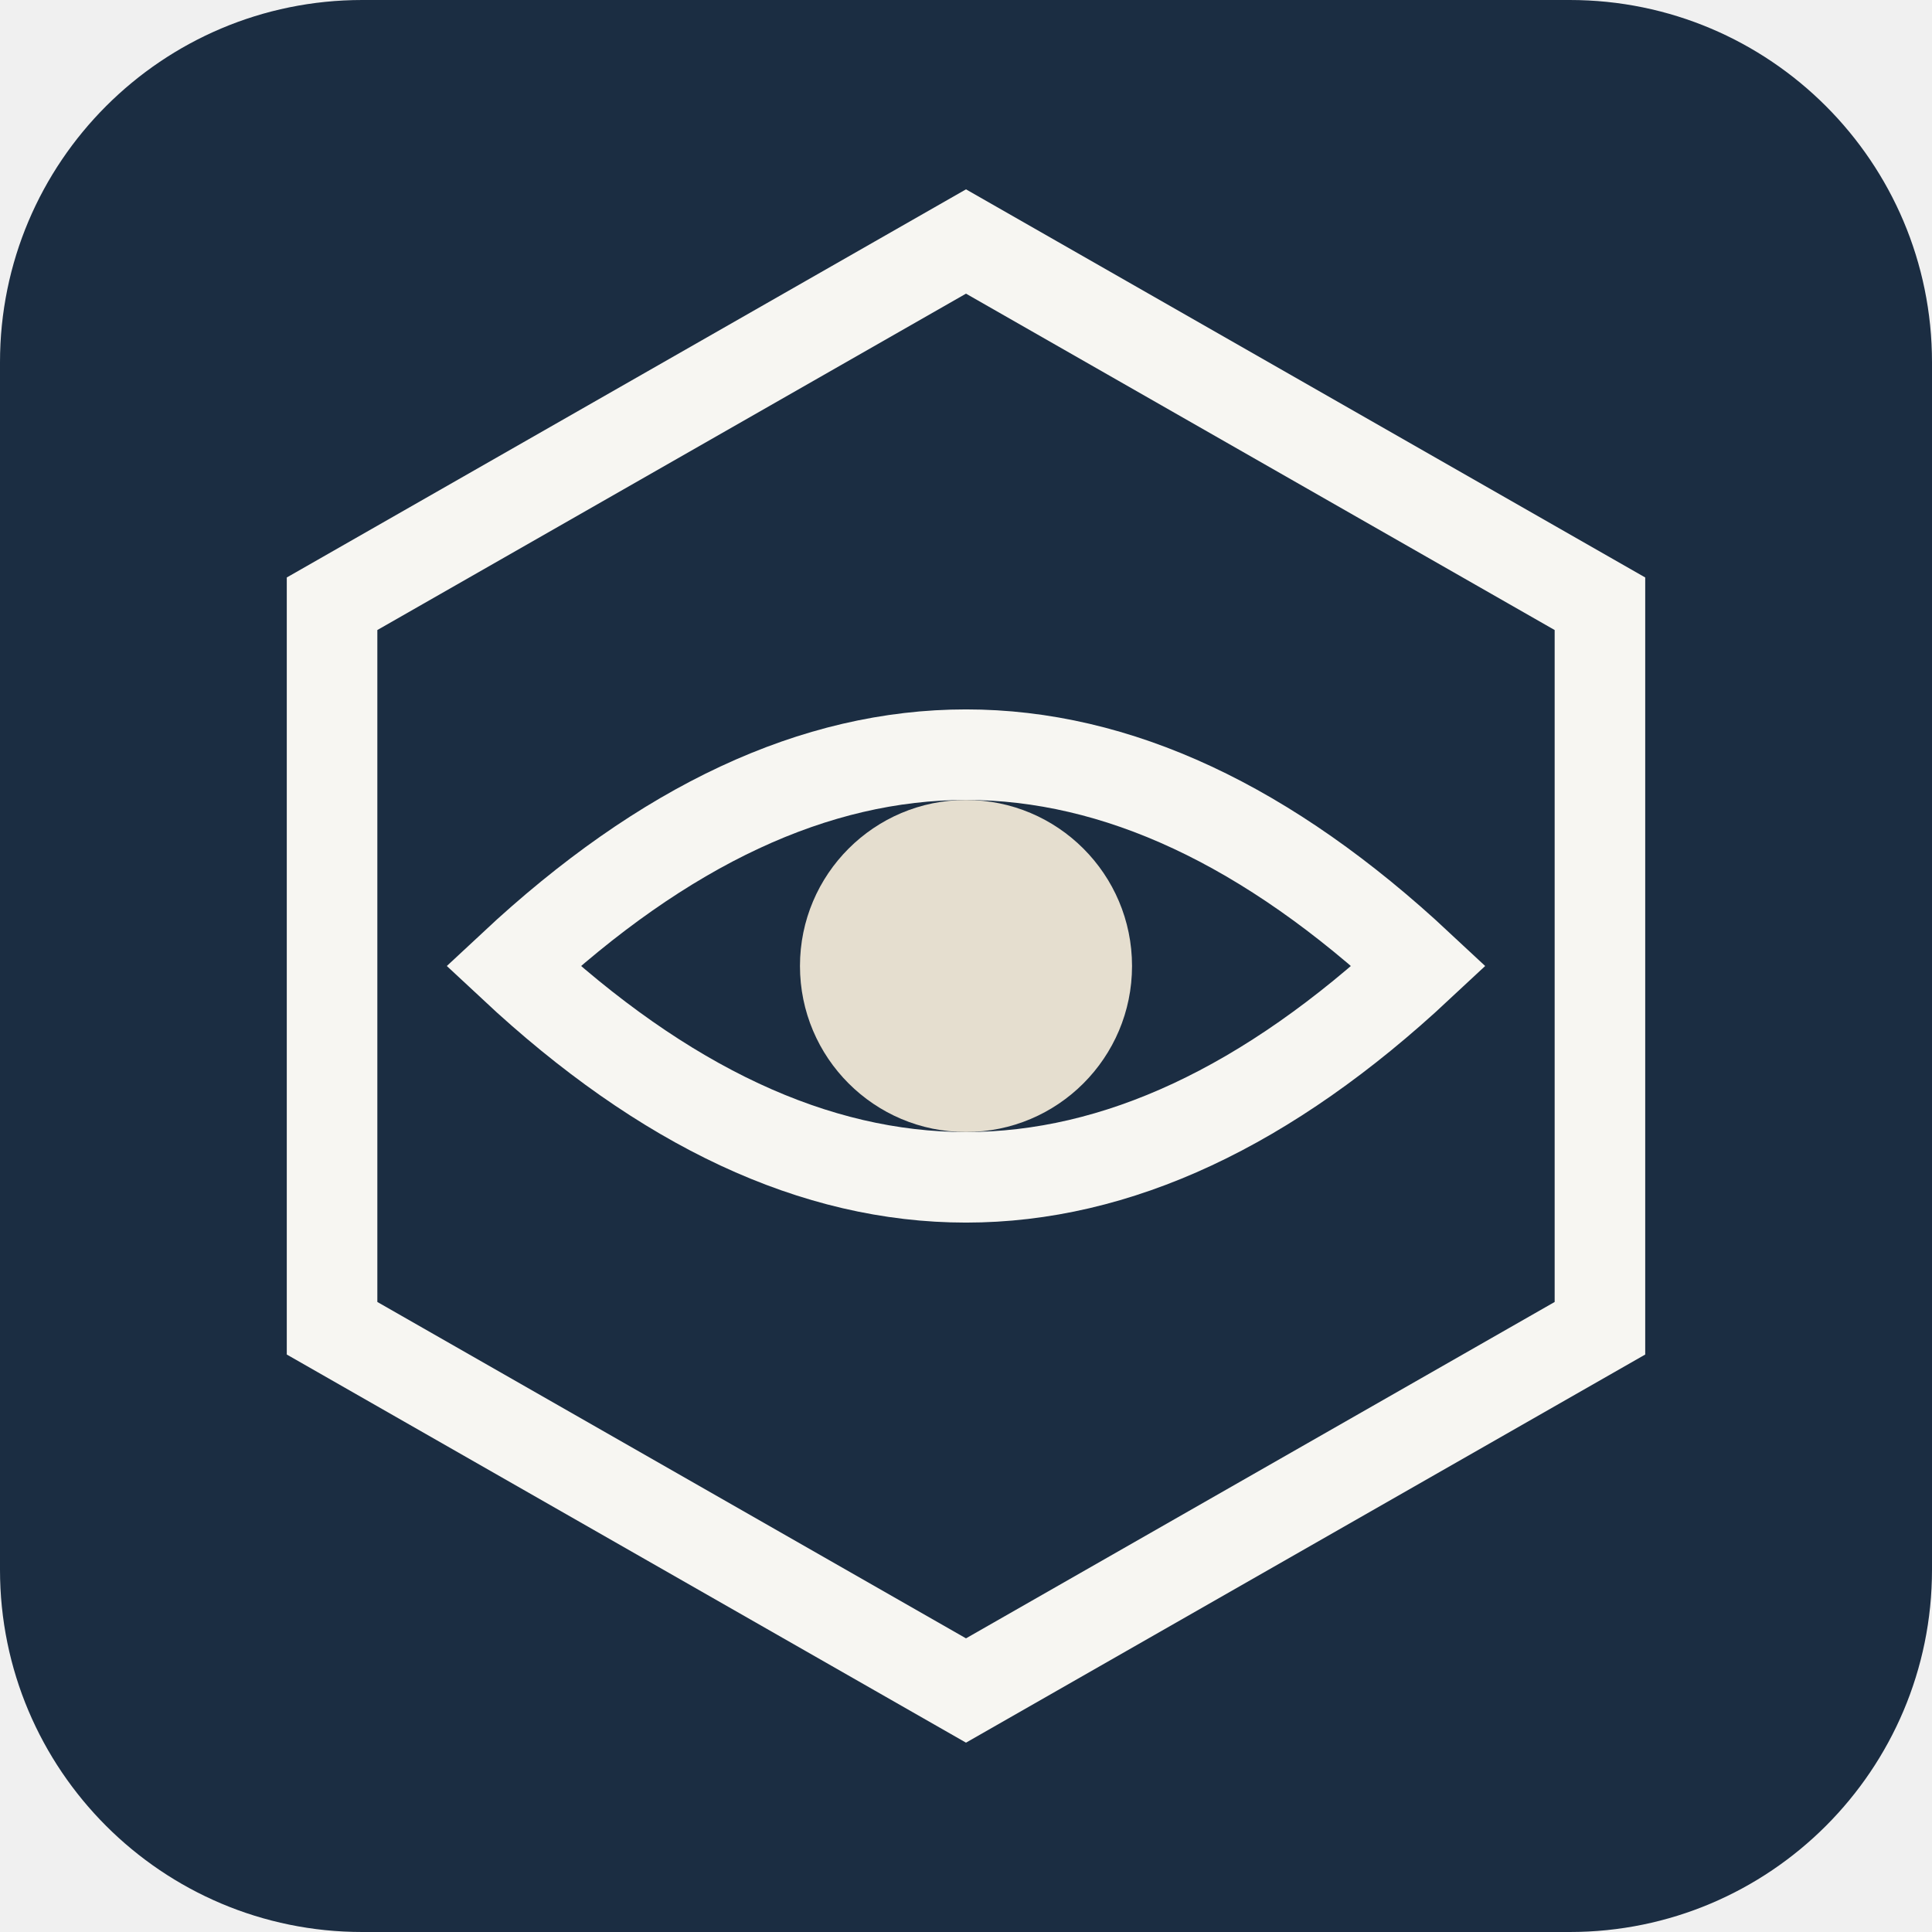
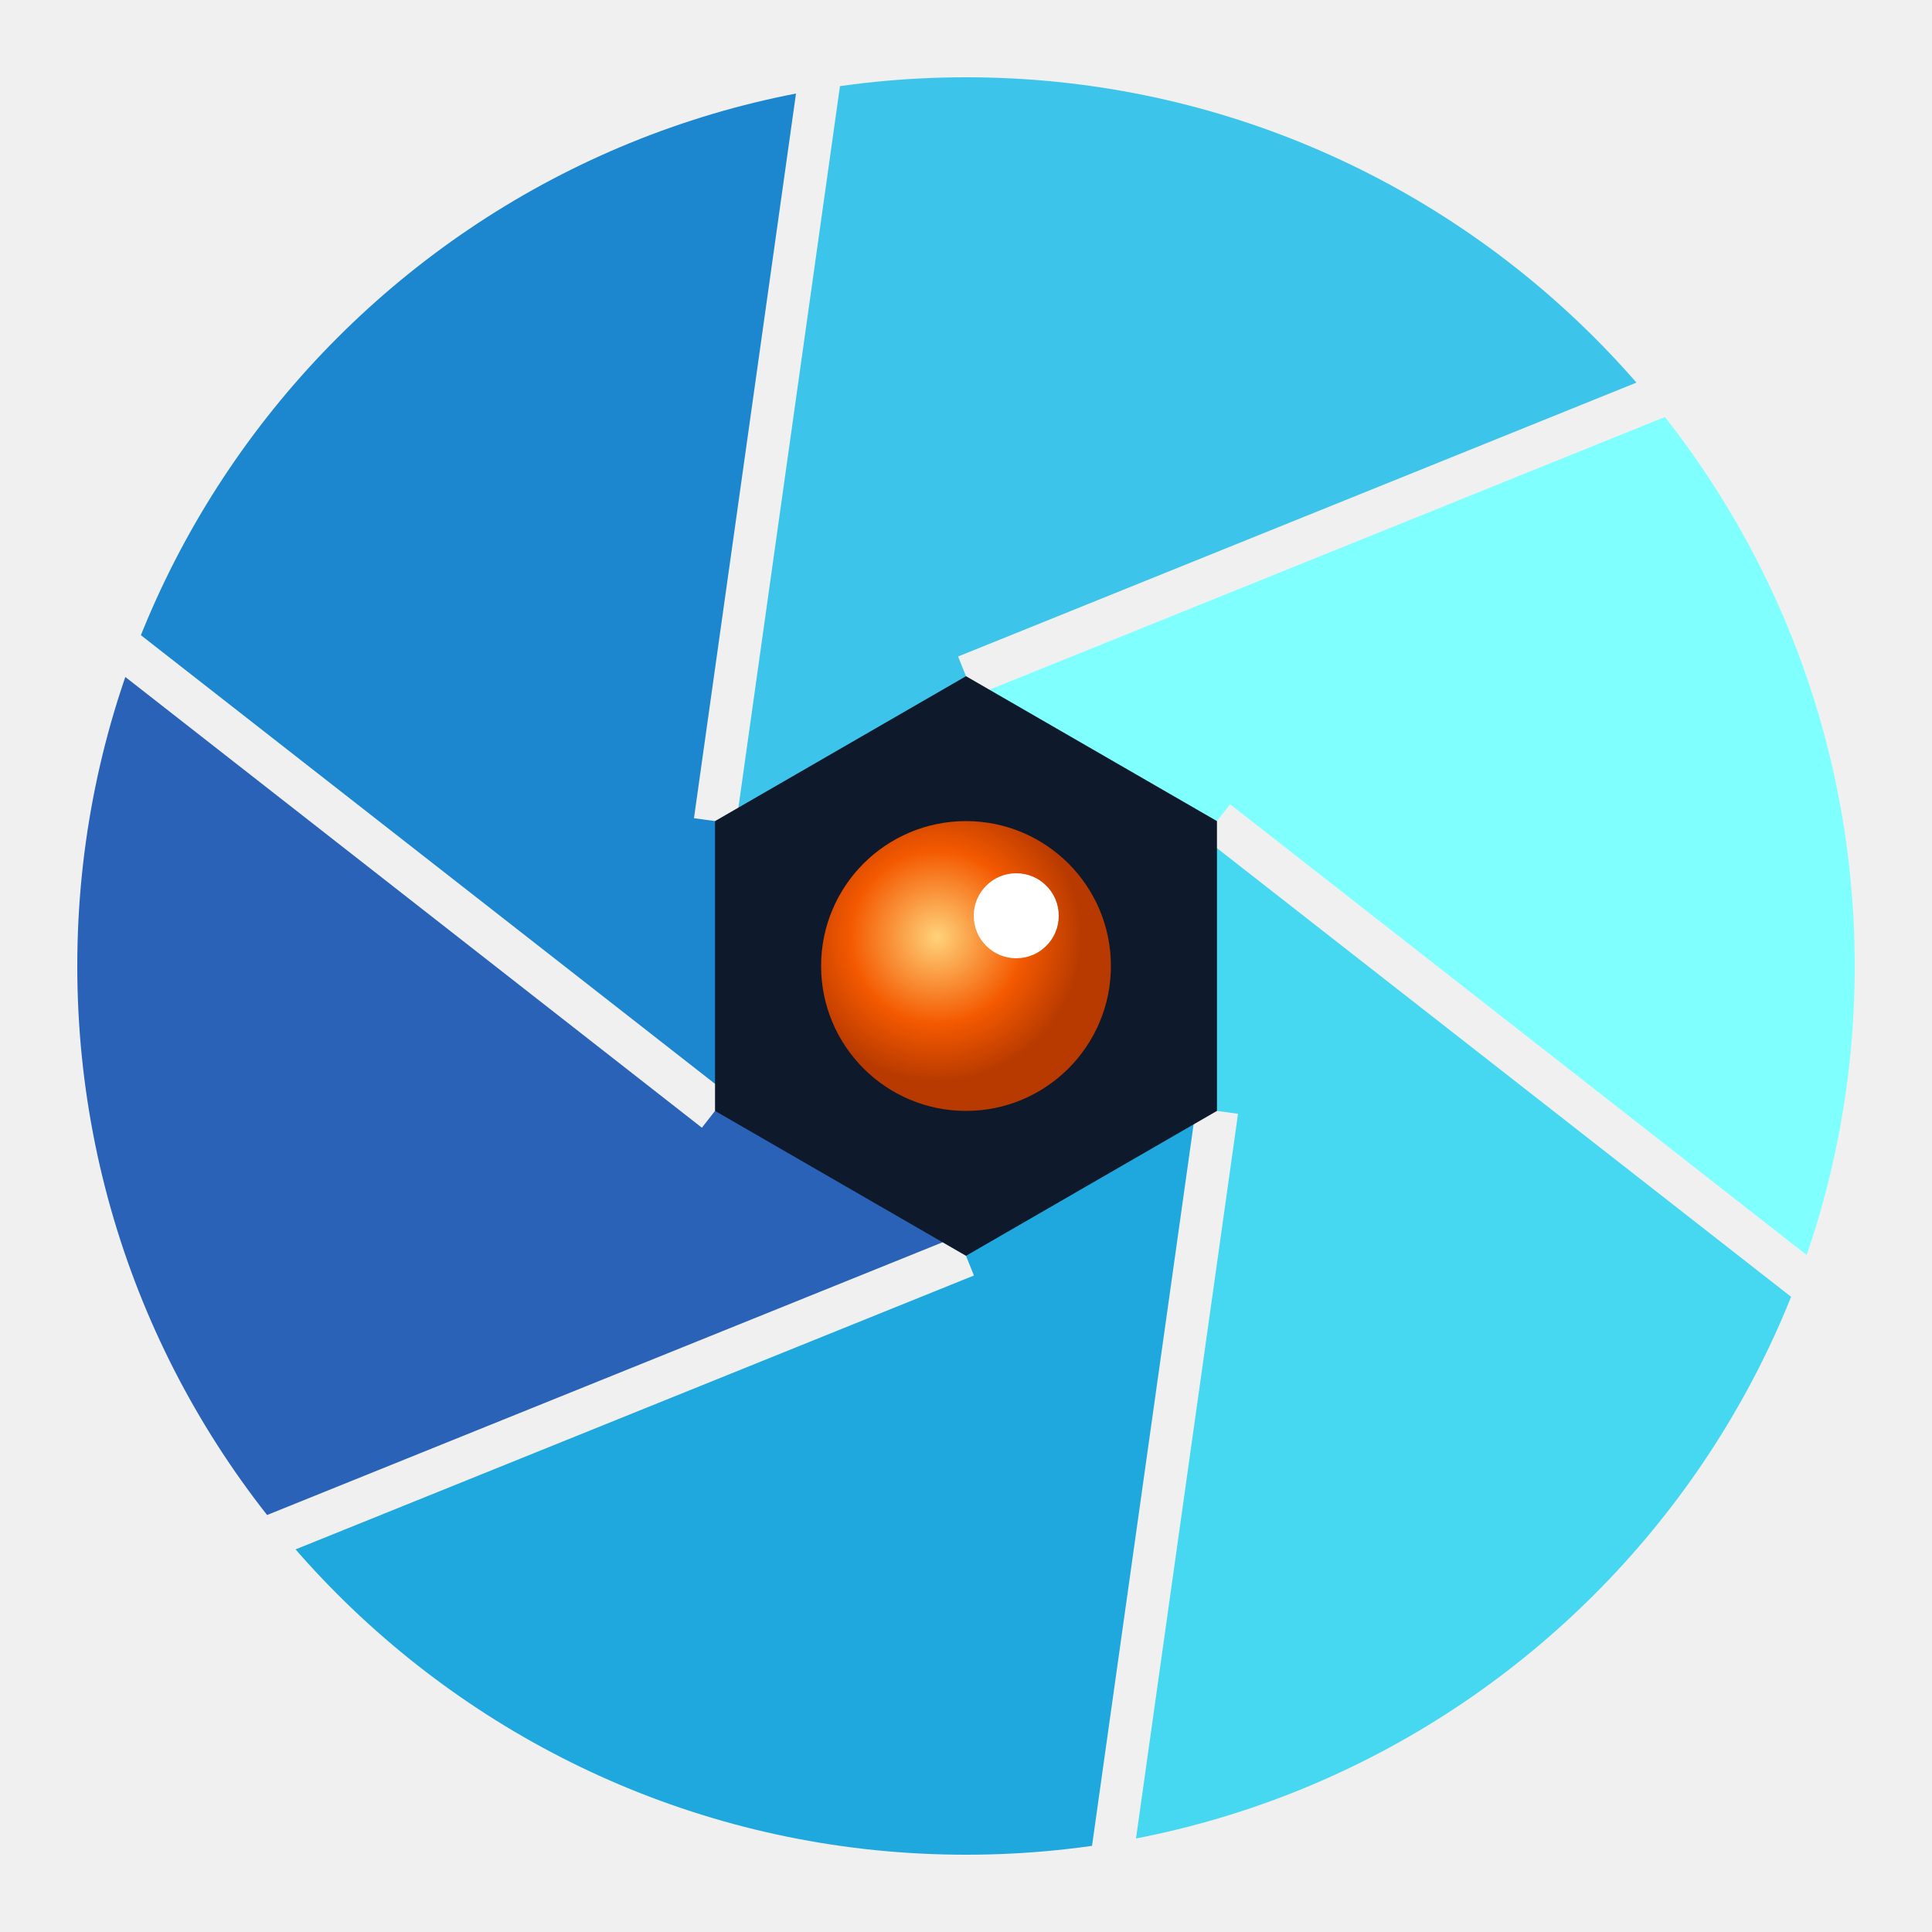
- <svg xmlns="http://www.w3.org/2000/svg" viewBox="0 0 64 64">
-   <rect width="64" height="64" rx="12" fill="#1B2D42" />
-   <polygon points="32,8 53,20 53,44 32,56 11,44 11,20" fill="none" stroke="#F7F6F2" stroke-width="3" />
-   <path d="M17 32 Q32 18 47 32 Q32 46 17 32 Z" fill="none" stroke="#F7F6F2" stroke-width="3" />
-   <circle cx="32" cy="32" r="5.5" fill="#E5DECF" />
+ <svg xmlns="http://www.w3.org/2000/svg" viewBox="0 0 100 100" width="64" height="64">
+   <defs>
+     <clipPath id="of-c">
+       <circle cx="50" cy="50" r="46" />
+     </clipPath>
+     <radialGradient id="of-p" cx=".4" cy=".4">
+       <stop offset="0" stop-color="#FFD27A" />
+       <stop offset=".6" stop-color="#F45900" />
+       <stop offset="1" stop-color="#B83A00" />
+     </radialGradient>
+   </defs>
+   <g clip-path="url(#of-c)">
+     <polygon points="50,50 51.21,35.7 118.26,8.63 121.31,86.69 63.67,41.63 62.99,42.5" fill="#80FFFF" />
+     <polygon points="50,50 62.99,43.9 119.96,88.42 53.88,130.1 64.08,57.65 62.99,57.5" fill="#45D8F0" />
+     <polygon points="50,50 61.78,58.2 51.7,129.8 -17.43,93.41 50.41,66.02 50,65" fill="#1FA8DD" />
+     <polygon points="50,50 48.79,64.3 -18.26,91.37 -21.31,13.31 36.33,58.37 37.01,57.5" fill="#2A62B8" />
+     <polygon points="50,50 37.01,56.1 -19.96,11.58 46.12,-30.1 35.92,42.35 37.01,42.5" fill="#1C86CF" />
+     <polygon points="50,50 38.22,41.8 48.3,-29.8 117.43,6.59 49.59,33.98 50,35" fill="#3CC4EA" />
+   </g>
+   <polygon points="50,35 62.99,42.5 62.99,57.5 50,65 37.01,57.5 37.01,42.5" fill="#0E1A2B" />
+   <circle cx="50" cy="50" r="7.5" fill="url(#of-p)" />
+   <circle cx="52.6" cy="47.4" r="2.2" fill="#fff" />
</svg>
